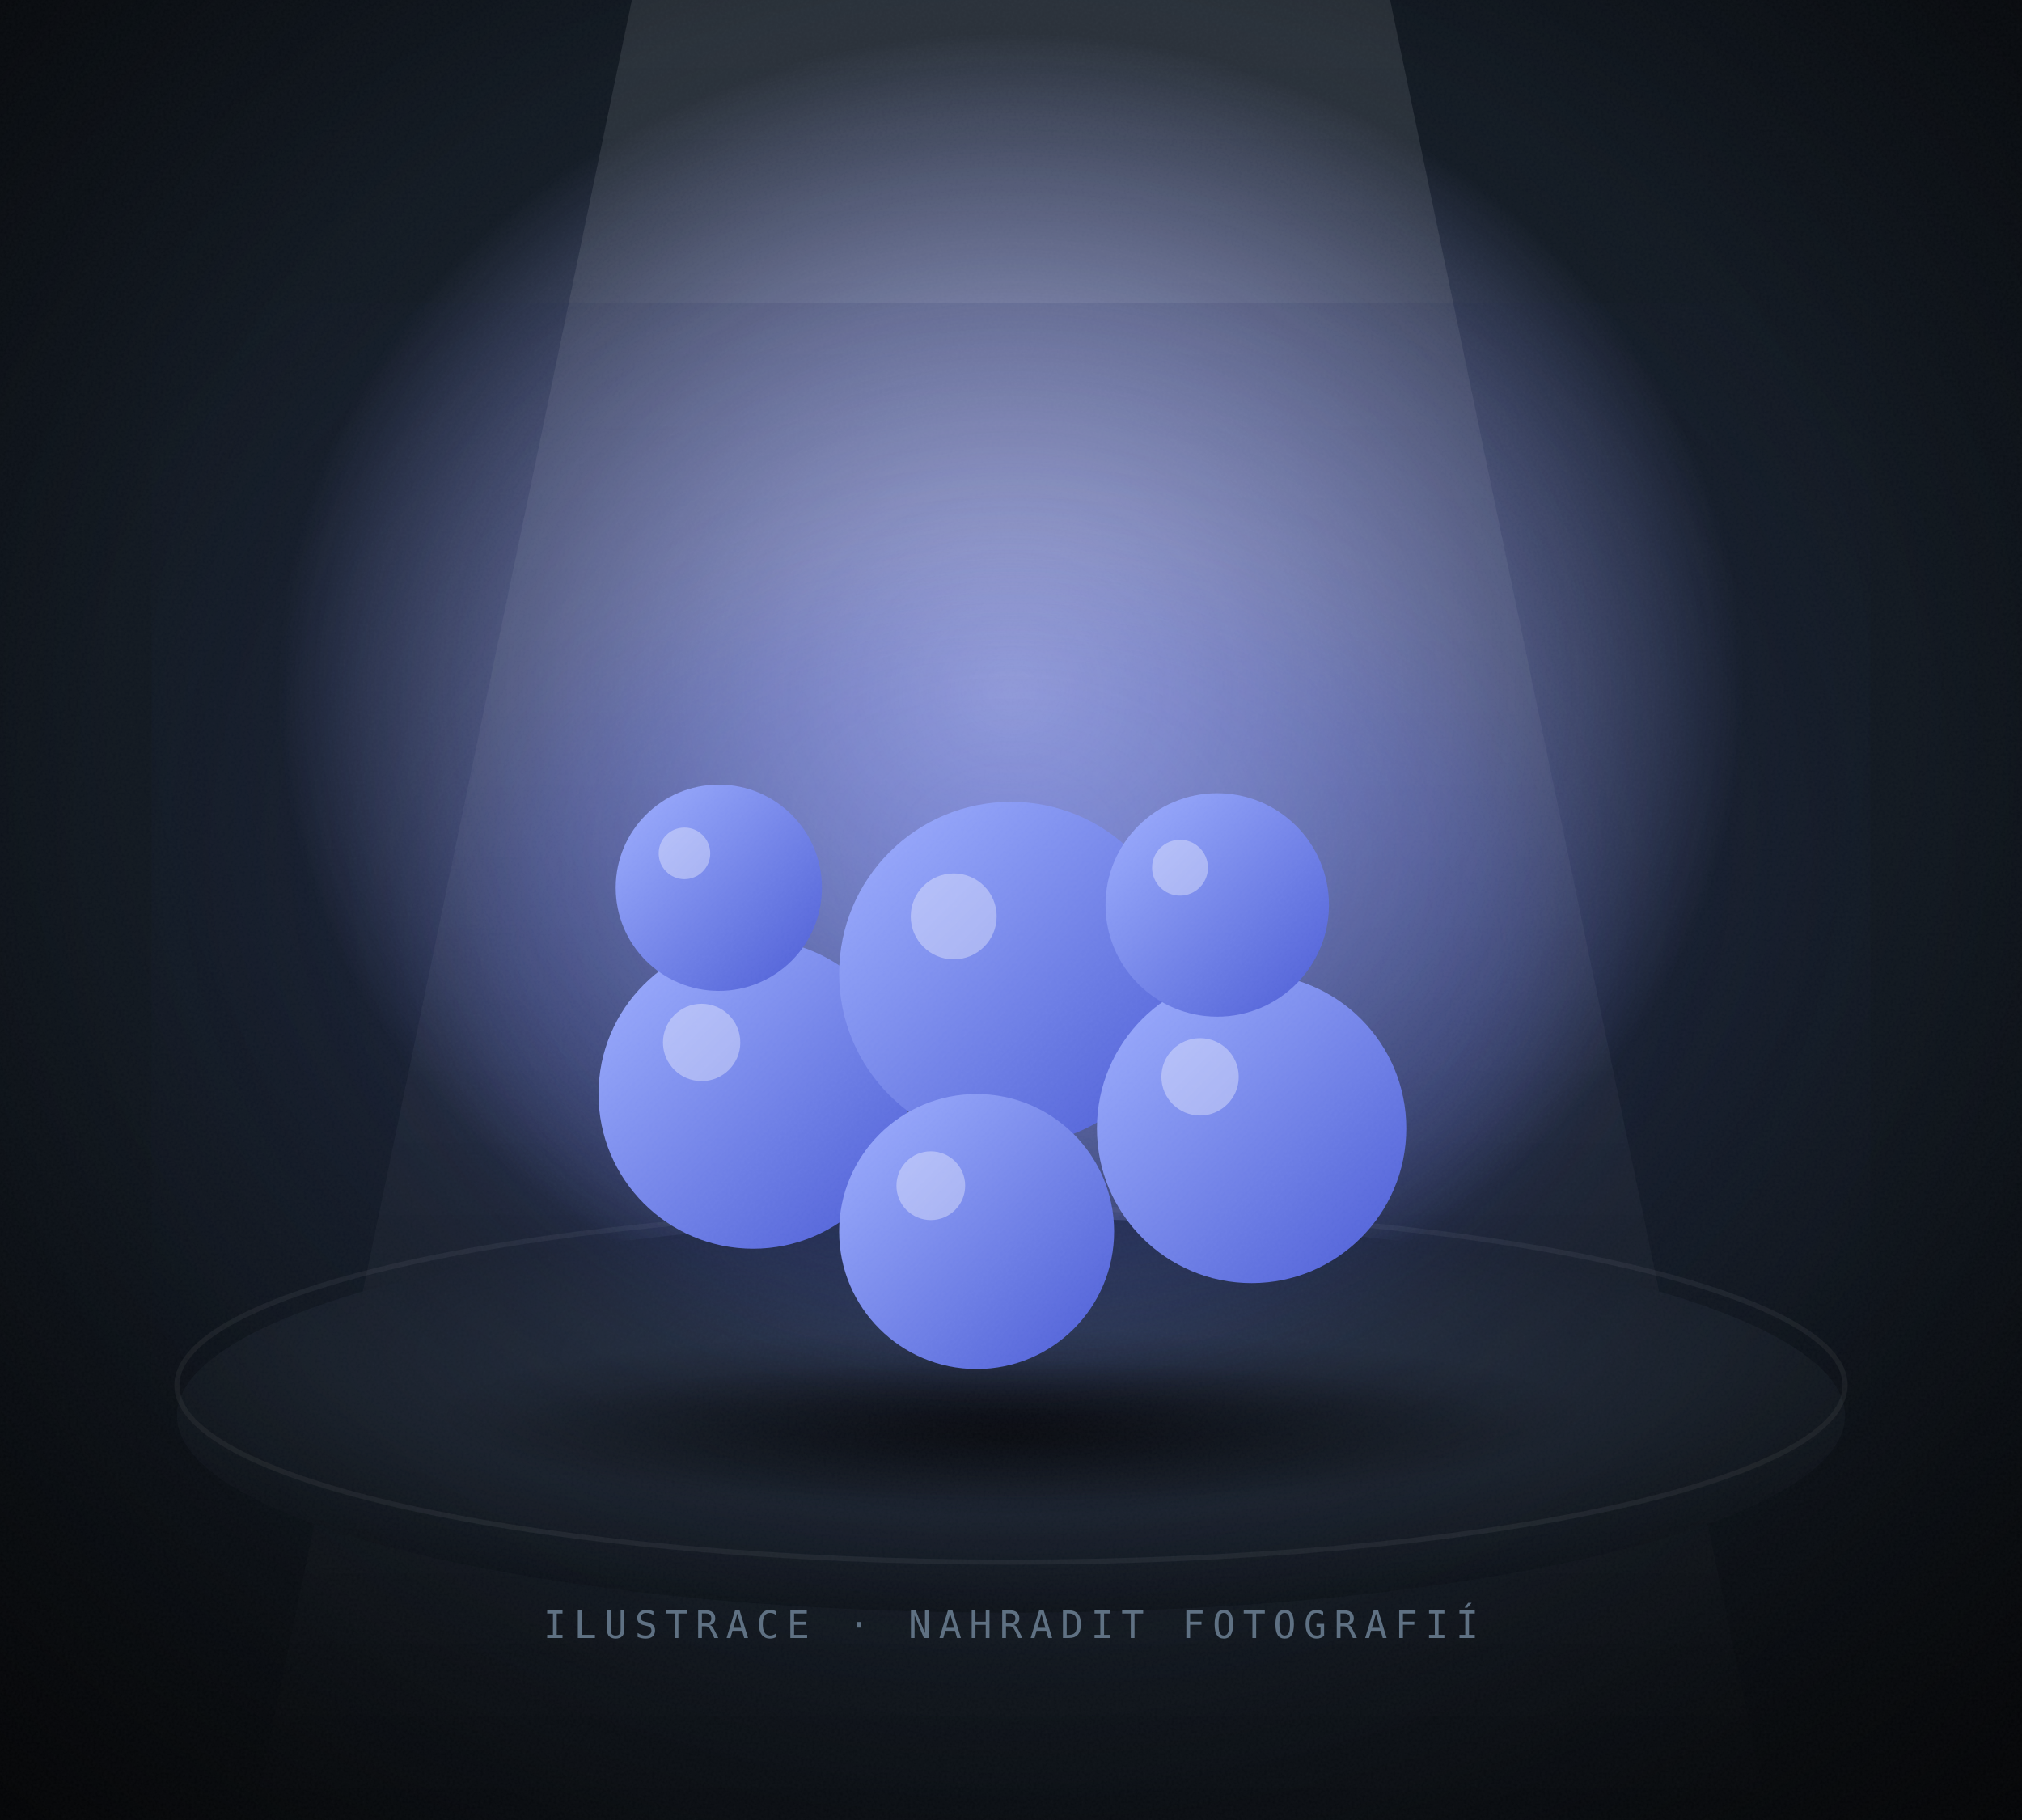
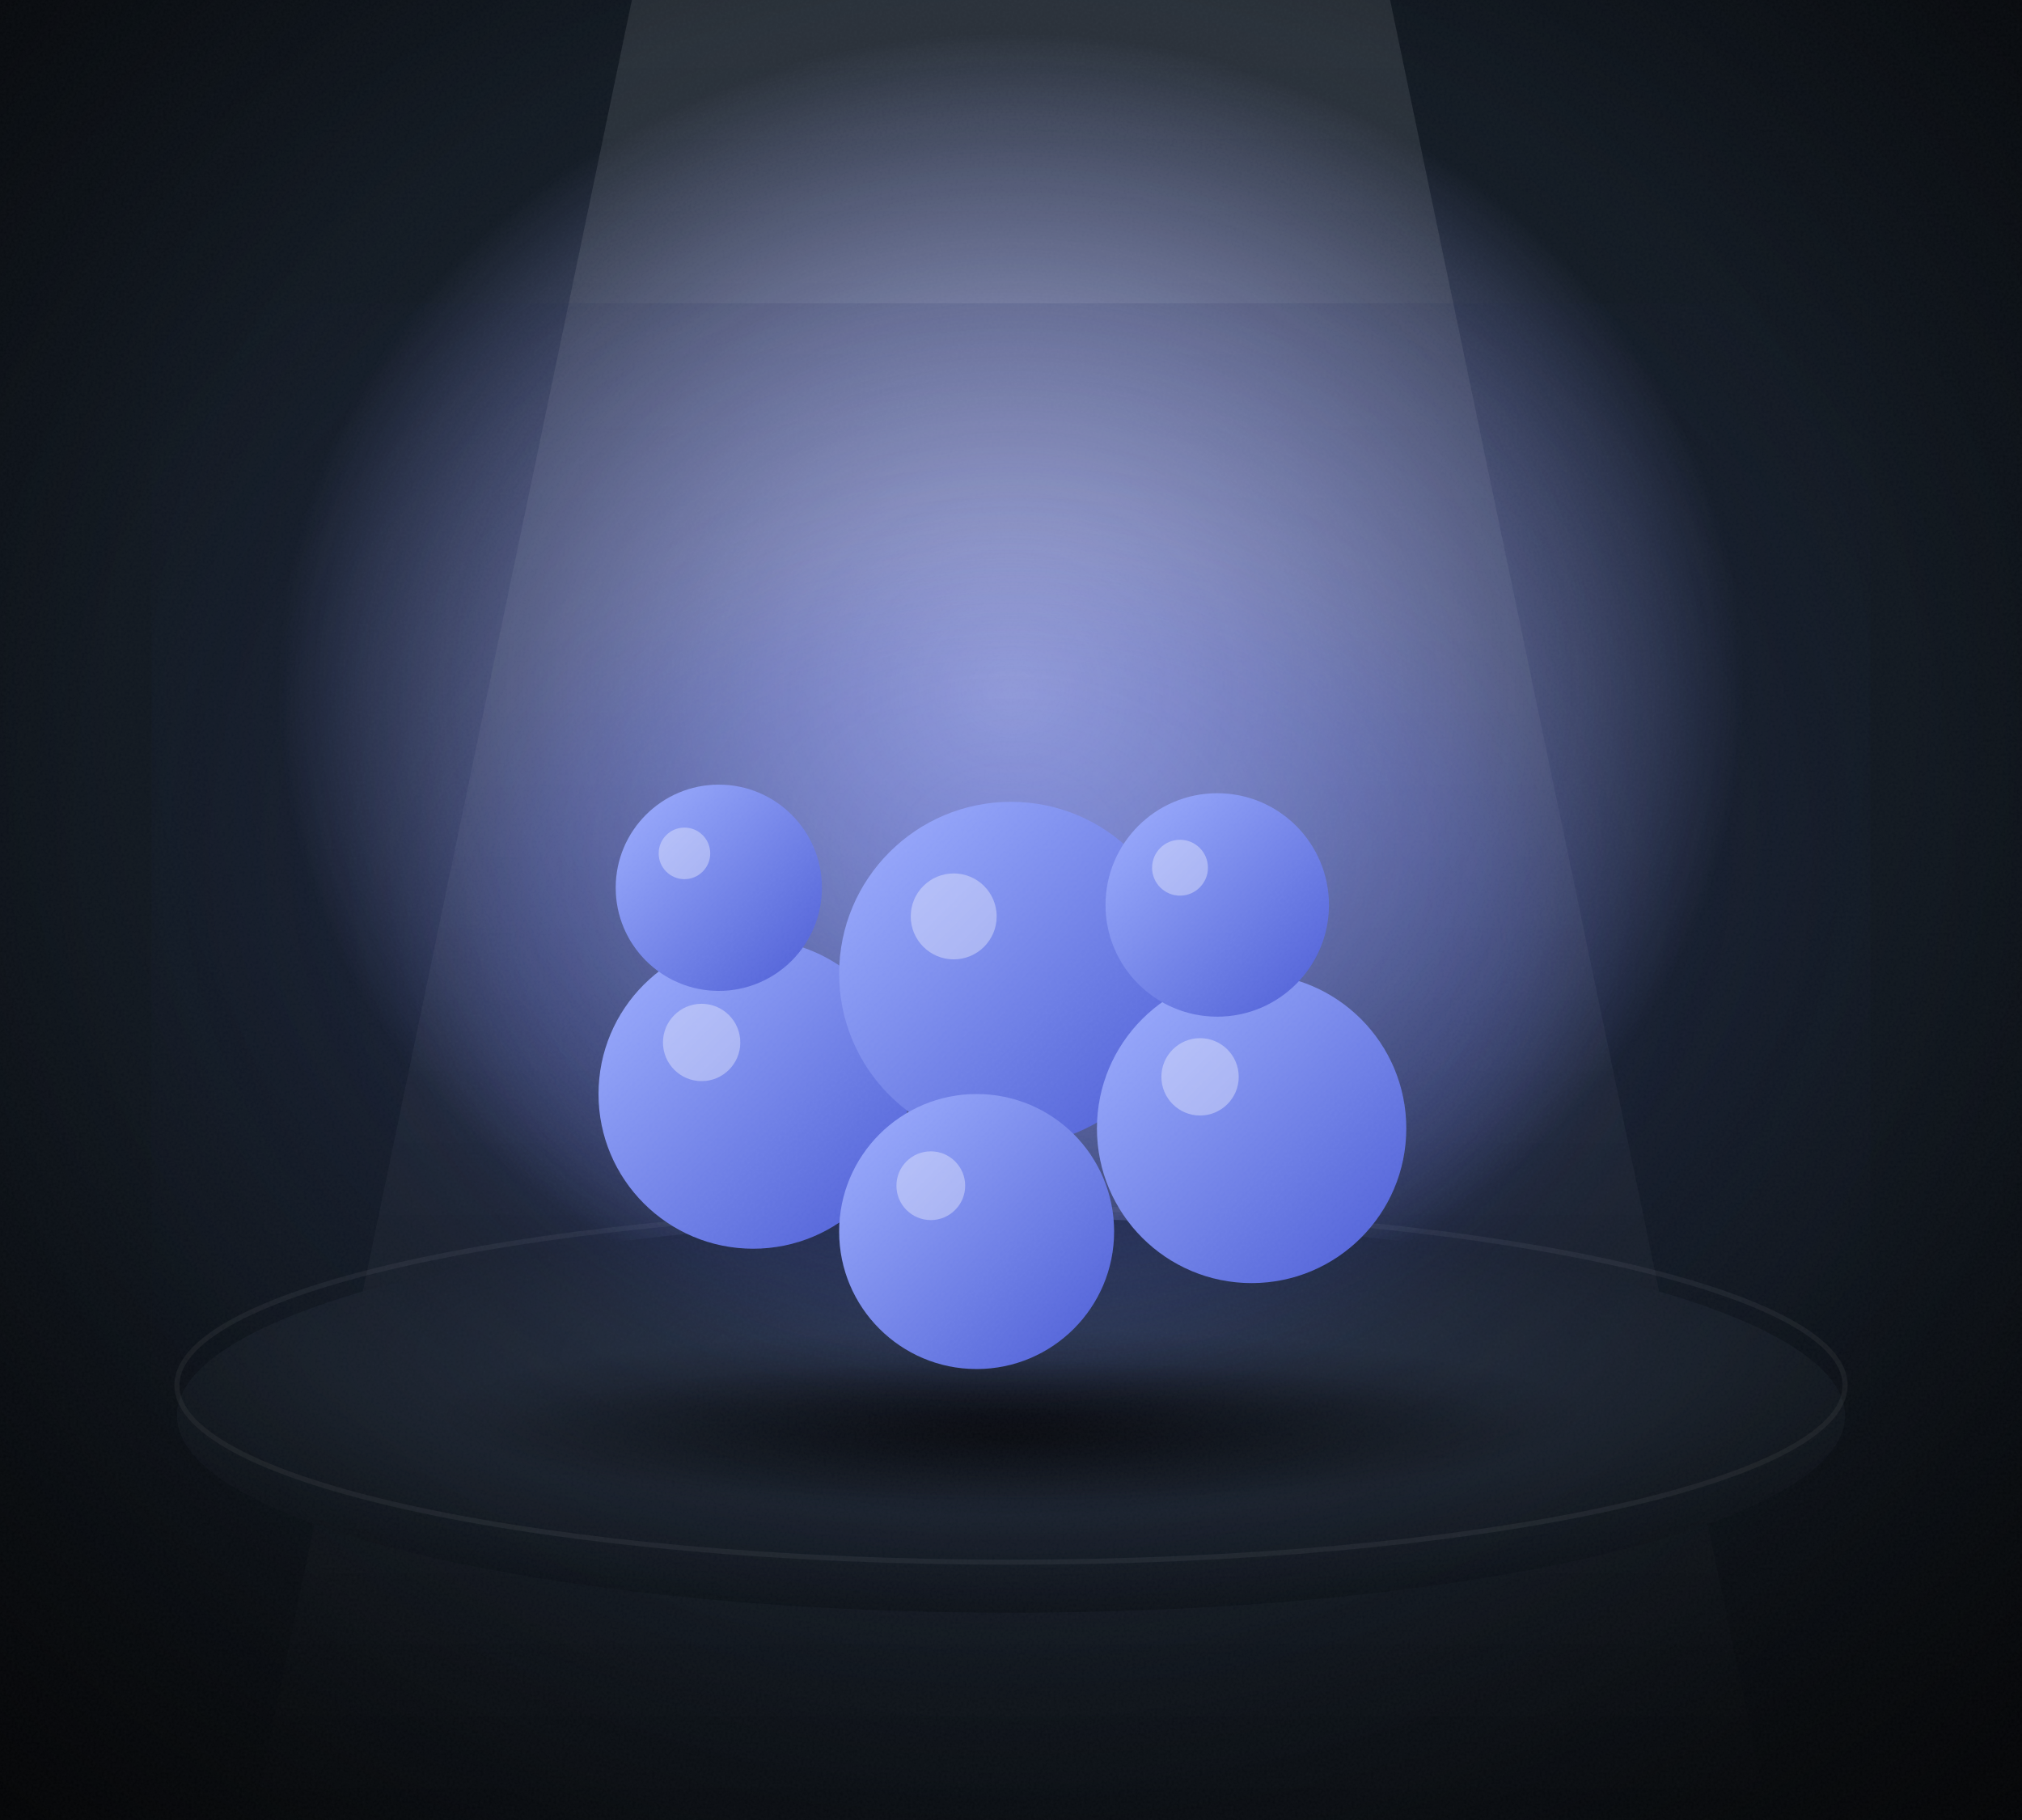
<svg xmlns="http://www.w3.org/2000/svg" viewBox="0 0 800 720" width="800" height="720">
  <defs>
    <radialGradient id="bg-blueberries" cx="50%" cy="38%" r="80%">
      <stop offset="0%" stop-color="#4a5bd4" stop-opacity="0.28" />
      <stop offset="45%" stop-color="#121a24" />
      <stop offset="100%" stop-color="#06080b" />
    </radialGradient>
    <linearGradient id="beam-blueberries" x1="0" y1="0" x2="0" y2="1">
      <stop offset="0%" stop-color="#ffffff" stop-opacity="0.10" />
      <stop offset="100%" stop-color="#ffffff" stop-opacity="0" />
    </linearGradient>
    <radialGradient id="slab-blueberries" cx="50%" cy="35%" r="65%">
      <stop offset="0%" stop-color="#2a3644" />
      <stop offset="70%" stop-color="#151c25" />
      <stop offset="100%" stop-color="#0c1117" />
    </radialGradient>
    <radialGradient id="shadow-blueberries" cx="50%" cy="50%" r="50%">
      <stop offset="0%" stop-color="#000" stop-opacity="0.65" />
      <stop offset="100%" stop-color="#000" stop-opacity="0" />
    </radialGradient>
    <radialGradient id="vig-blueberries" cx="50%" cy="45%" r="75%">
      <stop offset="60%" stop-color="#000" stop-opacity="0" />
      <stop offset="100%" stop-color="#000" stop-opacity="0.55" />
    </radialGradient>
    <filter id="grain-blueberries">
      <feTurbulence type="fractalNoise" baseFrequency="0.9" numOctaves="2" stitchTiles="stitch" />
      <feColorMatrix values="0 0 0 0 1  0 0 0 0 1  0 0 0 0 1  0 0 0 0.05 0" />
    </filter>
    <filter id="soft-blueberries" x="-20%" y="-20%" width="140%" height="140%">
      <feGaussianBlur stdDeviation="22" />
    </filter>
  </defs>
  <rect width="800" height="720" fill="url(#bg-blueberries)" />
  <path d="M250,0 L550,0 L700,720 L100,720 Z" fill="url(#beam-blueberries)" />
  <ellipse cx="400" cy="560" rx="330" ry="78" fill="url(#slab-blueberries)" />
  <ellipse cx="400" cy="548" rx="330" ry="70" fill="none" stroke="#ffffff" stroke-opacity="0.06" stroke-width="2" />
  <ellipse cx="400" cy="560" rx="230" ry="34" fill="url(#shadow-blueberries)" />
  <ellipse cx="400" cy="380" rx="220" ry="150" fill="#4a5bd4" opacity="0.18" filter="url(#soft-blueberries)" />
  <svg x="60" y="120" width="680" height="544" viewBox="0 0 200 160" class="" aria-hidden="true">
    <defs>
      <radialGradient id="gberries4a5bd4bg" cx="50%" cy="40%" r="70%">
        <stop offset="0%" stop-color="#4a5bd4" stop-opacity="0.35" />
        <stop offset="100%" stop-color="#0a0d12" stop-opacity="0" />
      </radialGradient>
      <linearGradient id="gberries4a5bd4" x1="0" y1="0" x2="1" y2="1">
        <stop offset="0%" stop-color="#9fb0ff" />
        <stop offset="100%" stop-color="#4a5bd4" />
      </linearGradient>
      <radialGradient id="gberries4a5bd4sh" cx="50%" cy="50%" r="50%">
        <stop offset="0%" stop-color="#000" stop-opacity="0.55" />
        <stop offset="100%" stop-color="#000" stop-opacity="0" />
      </radialGradient>
    </defs>
    <rect width="200" height="160" fill="url(#gberries4a5bd4bg)" />
    <ellipse cx="100" cy="132" rx="62" ry="9" fill="url(#gberries4a5bd4sh)" />
    <g>
      <g>
        <circle cx="70" cy="92" r="18" fill="url(#gberries4a5bd4)" />
        <circle cx="64" cy="86" r="4.5" fill="#fff" opacity="0.35" />
      </g>
      <g>
        <circle cx="100" cy="78" r="20" fill="url(#gberries4a5bd4)" />
        <circle cx="93.333" cy="71.333" r="5" fill="#fff" opacity="0.35" />
      </g>
      <g>
        <circle cx="128" cy="96" r="18" fill="url(#gberries4a5bd4)" />
        <circle cx="122" cy="90" r="4.5" fill="#fff" opacity="0.35" />
      </g>
      <g>
        <circle cx="96" cy="108" r="16" fill="url(#gberries4a5bd4)" />
        <circle cx="90.667" cy="102.667" r="4" fill="#fff" opacity="0.35" />
      </g>
      <g>
        <circle cx="124" cy="70" r="13" fill="url(#gberries4a5bd4)" />
        <circle cx="119.667" cy="65.667" r="3.25" fill="#fff" opacity="0.35" />
      </g>
      <g>
        <circle cx="66" cy="68" r="12" fill="url(#gberries4a5bd4)" />
        <circle cx="62" cy="64" r="3" fill="#fff" opacity="0.35" />
      </g>
    </g>
  </svg>
  <rect width="800" height="720" fill="url(#vig-blueberries)" />
  <rect width="800" height="720" filter="url(#grain-blueberries)" opacity="0.6" />
-   <text x="400" y="648" text-anchor="middle" font-family="ui-monospace, Menlo, monospace" font-size="15" letter-spacing="3" fill="#5f7183">ILUSTRACE · NAHRADIT FOTOGRAFIÍ</text>
</svg>
